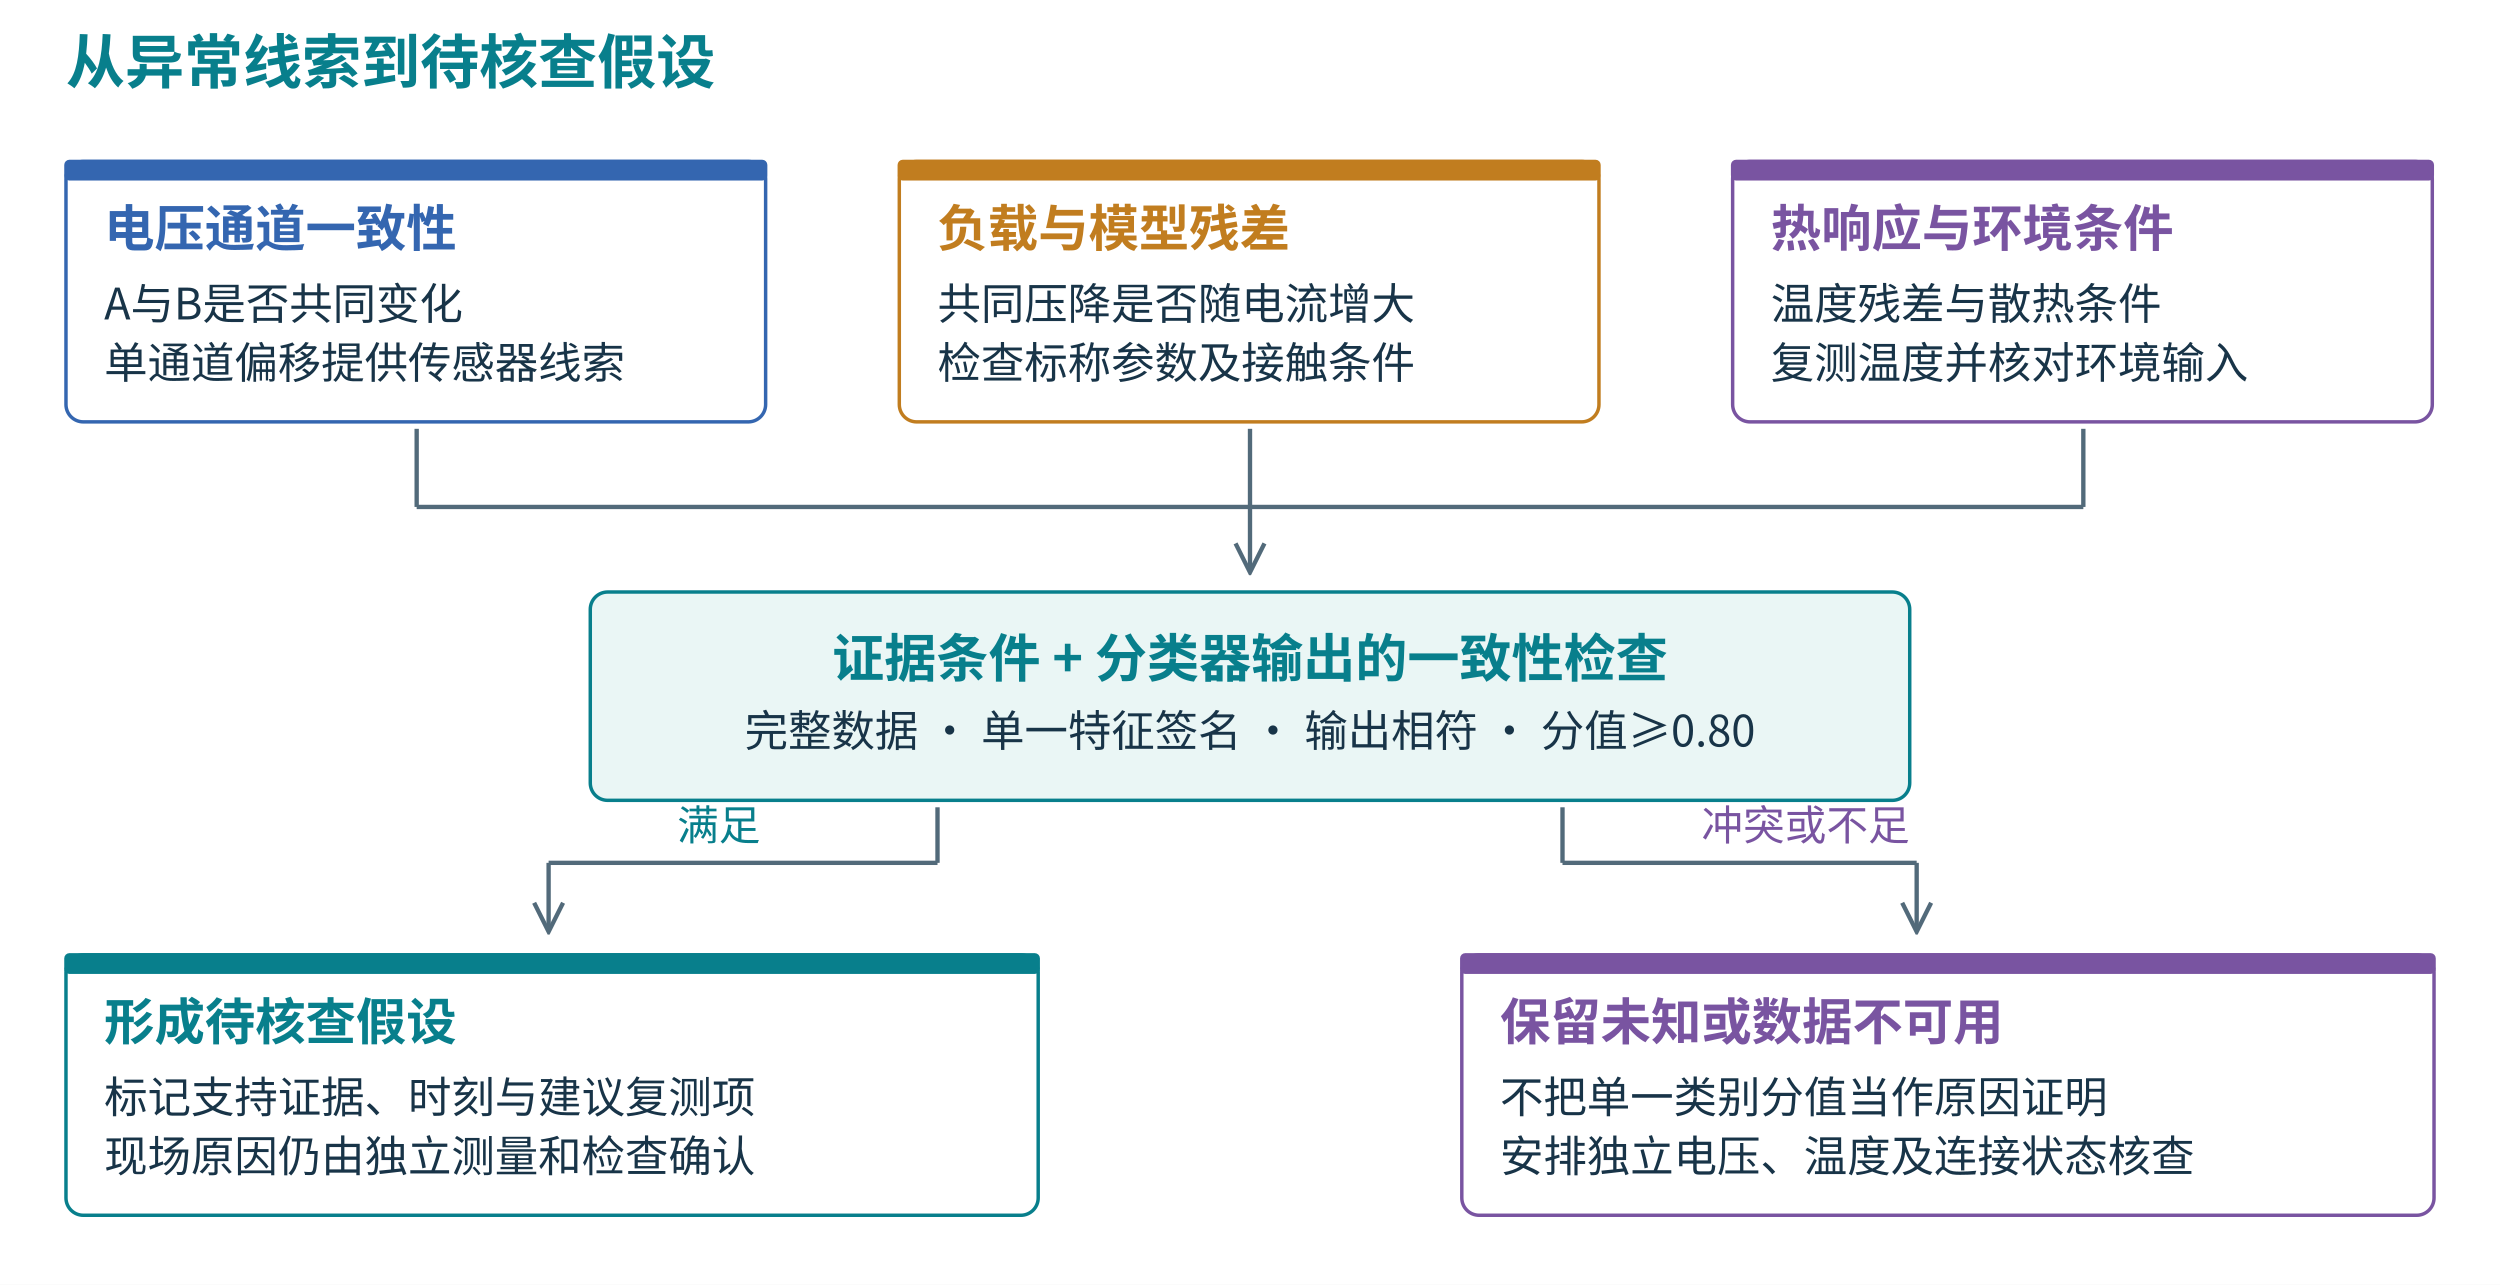
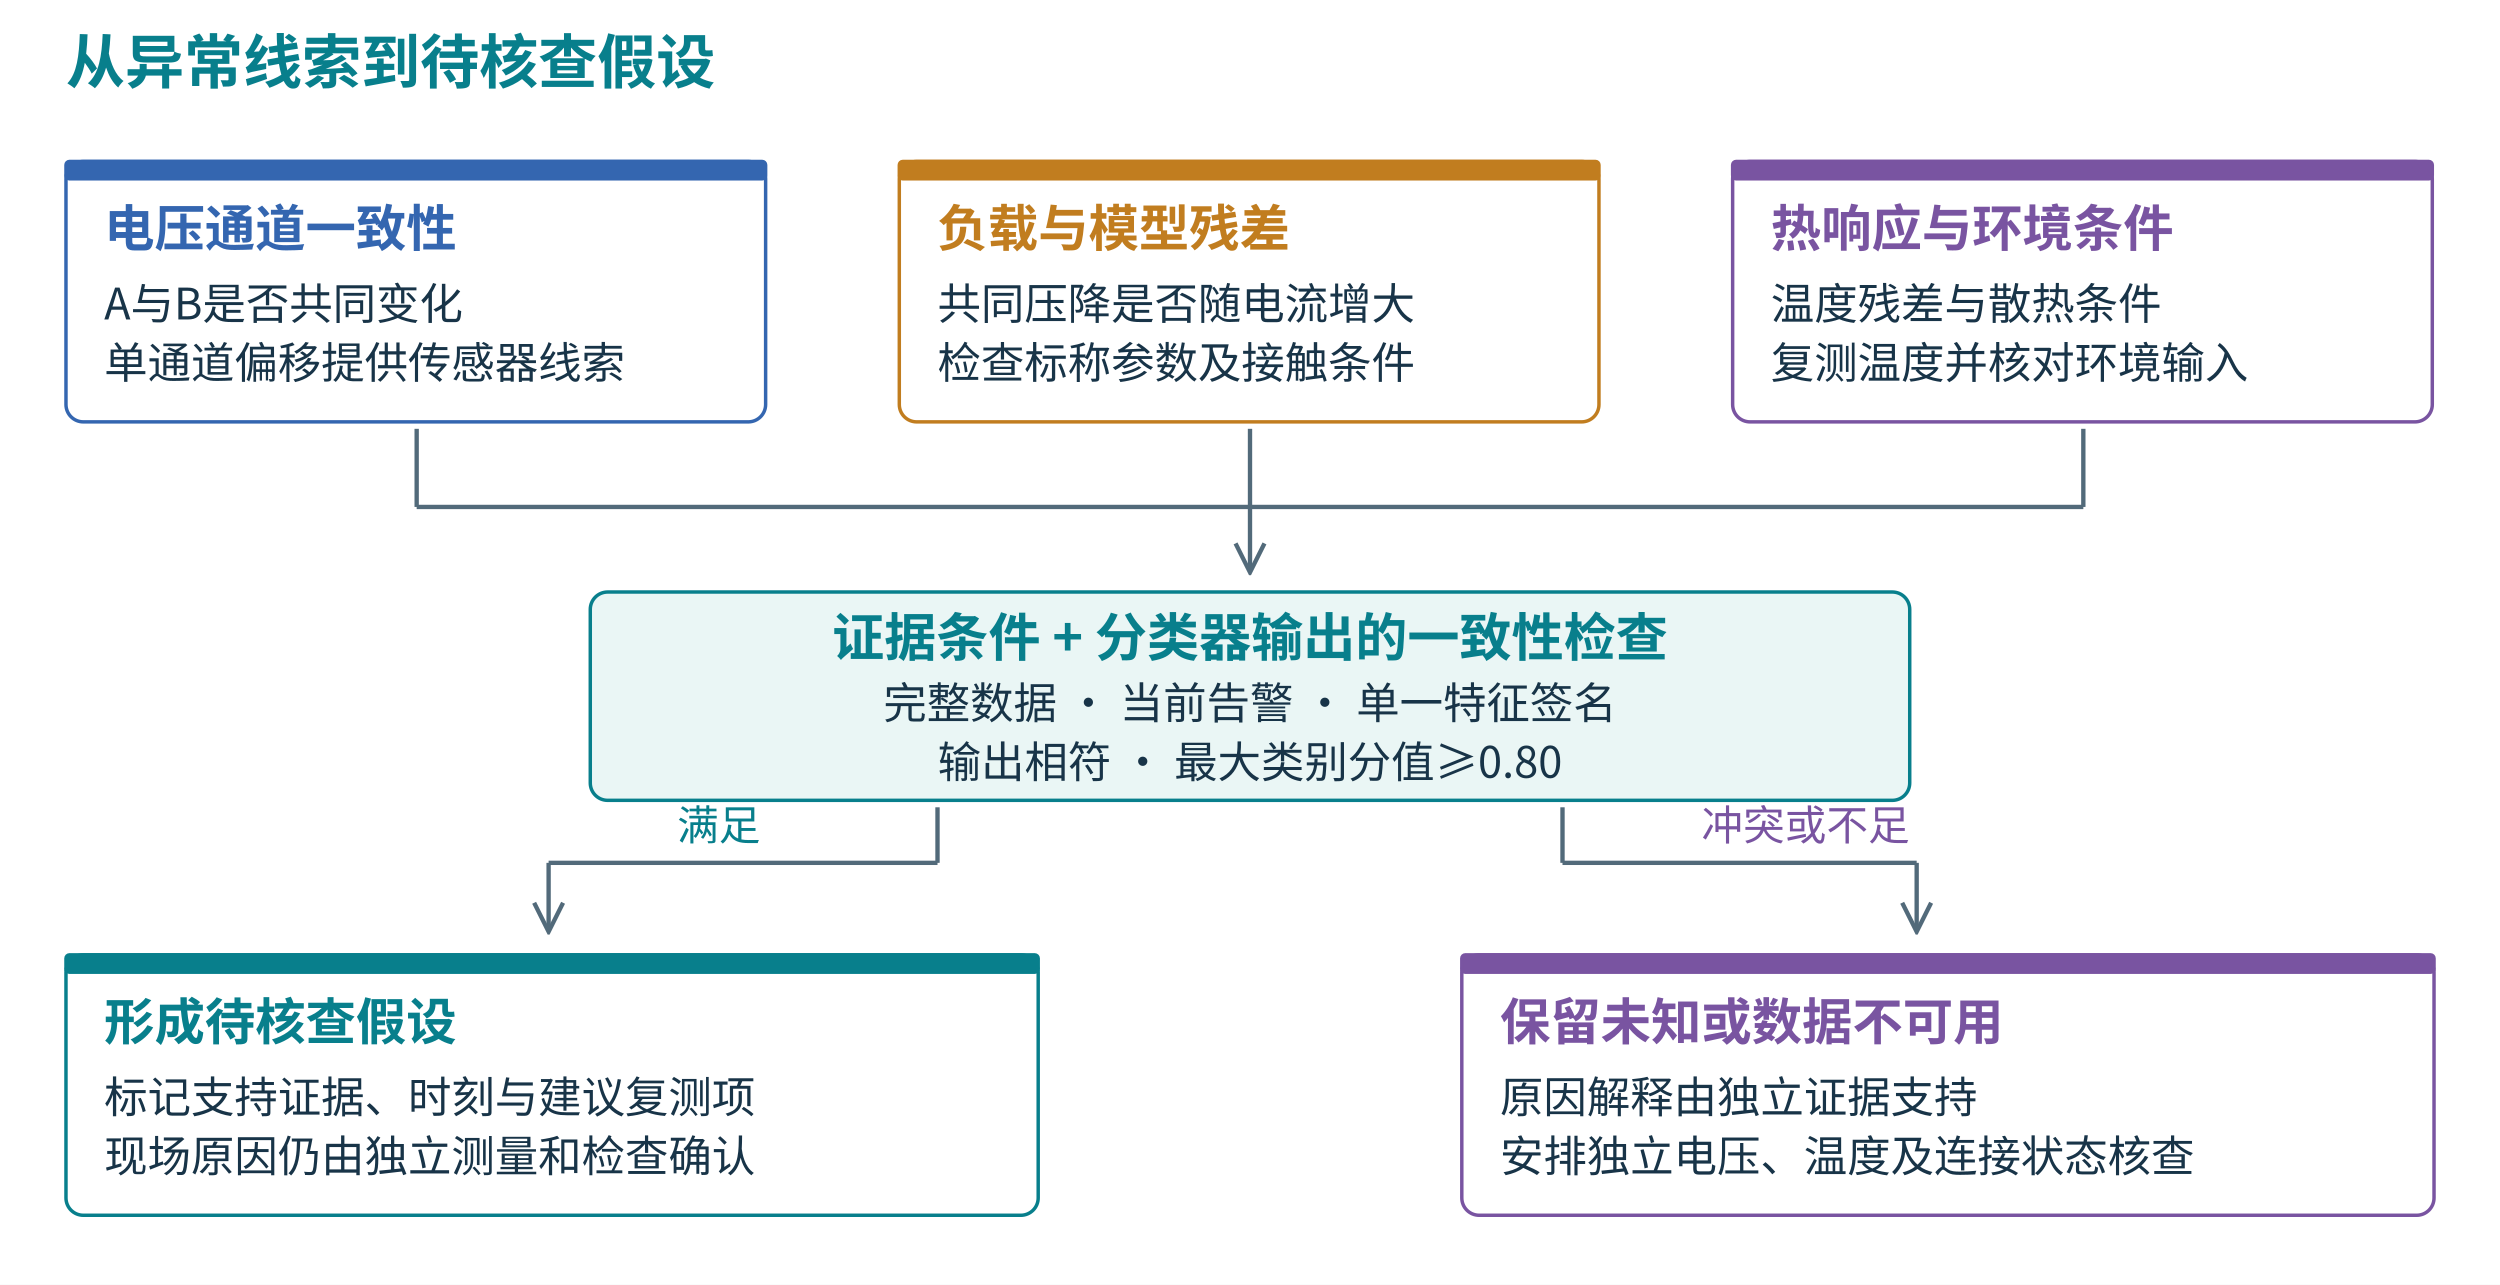
<svg xmlns="http://www.w3.org/2000/svg" width="1440" height="740" viewBox="0 0 1440 740">
  <defs>
    <marker id="a" viewBox="0 0 12 12" refX="10" refY="6" markerWidth="8" markerHeight="8" orient="auto">
      <path d="M1 1 L11 6 L1 11" fill="none" stroke="#526A7A" stroke-width="1.5" />
    </marker>
  </defs>
  <rect width="1440" height="740" fill="white" />
  <g font-family="PingFang SC, Microsoft YaHei, Noto Sans CJK SC, Noto Sans CJK JP, sans-serif">
    <text x="38" y="48" font-size="34" fill="#087F8C" text-anchor="start" font-weight="600">从异常线索到待核查假设</text>
    <rect x="38" y="93" width="403" height="150" rx="10" fill="white" stroke="#3466B0" stroke-width="2" />
    <rect x="38" y="93" width="403" height="10" rx="2" fill="#3466B0" stroke="#3466B0" stroke-width="2" />
    <text x="60" y="142" font-size="29" fill="#3466B0" text-anchor="start" font-weight="600">电压通道一致性</text>
    <text x="60" y="184" font-size="25" fill="#183448" text-anchor="start" font-weight="400">A与B是否共同变化</text>
    <text x="60" y="218" font-size="25" fill="#183448" text-anchor="start" font-weight="400">单通道偏移提供传感器线索</text>
    <rect x="518" y="93" width="403" height="150" rx="10" fill="white" stroke="#C17D1F" stroke-width="2" />
    <rect x="518" y="93" width="403" height="10" rx="2" fill="#C17D1F" stroke="#C17D1F" stroke-width="2" />
    <text x="540" y="142" font-size="29" fill="#C17D1F" text-anchor="start" font-weight="600">负载与模型残差</text>
    <text x="540" y="184" font-size="25" fill="#183448" text-anchor="start" font-weight="400">共同压降是否随电流增大</text>
    <text x="540" y="218" font-size="25" fill="#183448" text-anchor="start" font-weight="400">检查标称参数及接触条件</text>
    <rect x="998" y="93" width="403" height="150" rx="10" fill="white" stroke="#7954A1" stroke-width="2" />
    <rect x="998" y="93" width="403" height="10" rx="2" fill="#7954A1" stroke="#7954A1" stroke-width="2" />
    <text x="1020" y="142" font-size="29" fill="#7954A1" text-anchor="start" font-weight="600">热响应与环境条件</text>
    <text x="1020" y="184" font-size="25" fill="#183448" text-anchor="start" font-weight="400">温度残差与散热条件</text>
    <text x="1020" y="218" font-size="25" fill="#183448" text-anchor="start" font-weight="400">复测温度并核对环境输入</text>
    <path d="M240,247 L240,292" fill="none" stroke="#526A7A" stroke-width="2.5" />
    <path d="M240,292 L720,292" fill="none" stroke="#526A7A" stroke-width="2.5" />
    <path d="M720,247 L720,292" fill="none" stroke="#526A7A" stroke-width="2.5" />
    <path d="M720,292 L720,292" fill="none" stroke="#526A7A" stroke-width="2.5" />
    <path d="M1200,247 L1200,292" fill="none" stroke="#526A7A" stroke-width="2.5" />
    <path d="M1200,292 L720,292" fill="none" stroke="#526A7A" stroke-width="2.5" />
    <path d="M720,292 L720,328" fill="none" stroke="#526A7A" stroke-width="2.5" marker-end="url(#a)" />
    <rect x="340" y="341" width="760" height="120" rx="10" fill="#EAF6F5" stroke="#087F8C" stroke-width="2" />
-     <text x="720" y="390" font-size="30" fill="#087F8C" text-anchor="middle" font-weight="600">证据条件 + 分类器输出的一致性检查</text>
-     <text x="720" y="430" font-size="25" fill="#183448" text-anchor="middle" font-weight="400">完整数据 · 单一特征签名 · 输出相符 · 分值≥0.80</text>
+     <text x="720" y="378" font-size="30" fill="#087F8C" text-anchor="middle" font-weight="600">证据条件 + 分类器输出的一致性检查</text>
+     <text x="720" y="414" font-size="25" fill="#183448" text-anchor="middle" font-weight="400">完整数据 · 当前告警 · 单一特征签名</text>
+     <text x="720" y="448" font-size="25" fill="#183448" text-anchor="middle" font-weight="400">输出相符 · 最大类别分值≥0.80</text>
    <path d="M540,465 L540,497" fill="none" stroke="#526A7A" stroke-width="2.5" />
    <path d="M540,497 L316,497" fill="none" stroke="#526A7A" stroke-width="2.5" />
    <path d="M316,497 L316,535" fill="none" stroke="#526A7A" stroke-width="2.5" marker-end="url(#a)" />
    <path d="M900,465 L900,497" fill="none" stroke="#526A7A" stroke-width="2.5" />
    <path d="M900,497 L1104,497" fill="none" stroke="#526A7A" stroke-width="2.5" />
    <path d="M1104,497 L1104,535" fill="none" stroke="#526A7A" stroke-width="2.5" marker-end="url(#a)" />
    <text x="390" y="484" font-size="24" fill="#087F8C" text-anchor="start" font-weight="400">满足</text>
    <text x="980" y="484" font-size="24" fill="#7954A1" text-anchor="start" font-weight="400">冲突或不足</text>
    <rect x="38" y="550" width="560" height="150" rx="10" fill="white" stroke="#087F8C" stroke-width="2" />
    <rect x="38" y="550" width="560" height="10" rx="2" fill="#087F8C" stroke="#087F8C" stroke-width="2" />
    <text x="60" y="599" font-size="29" fill="#087F8C" text-anchor="start" font-weight="600">形成待核查假设</text>
    <text x="60" y="641" font-size="25" fill="#183448" text-anchor="start" font-weight="400">标记支持证据、时刻与建议复测项</text>
    <text x="60" y="675" font-size="25" fill="#183448" text-anchor="start" font-weight="400">现场原因仍由独立测量和检查确认</text>
    <rect x="842" y="550" width="560" height="150" rx="10" fill="white" stroke="#7954A1" stroke-width="2" />
    <rect x="842" y="550" width="560" height="10" rx="2" fill="#7954A1" stroke="#7954A1" stroke-width="2" />
    <text x="864" y="599" font-size="29" fill="#7954A1" text-anchor="start" font-weight="600">保留未知或数据不可用</text>
-     <text x="864" y="641" font-size="25" fill="#183448" text-anchor="start" font-weight="400">不把单一类别分值当作原因证明</text>
+     <text x="864" y="641" font-size="25" fill="#183448" text-anchor="start" font-weight="400">原因解释由独立证据支持</text>
    <text x="864" y="675" font-size="25" fill="#183448" text-anchor="start" font-weight="400">安排独立电压、温度及连接状态核查</text>
  </g>
</svg>
